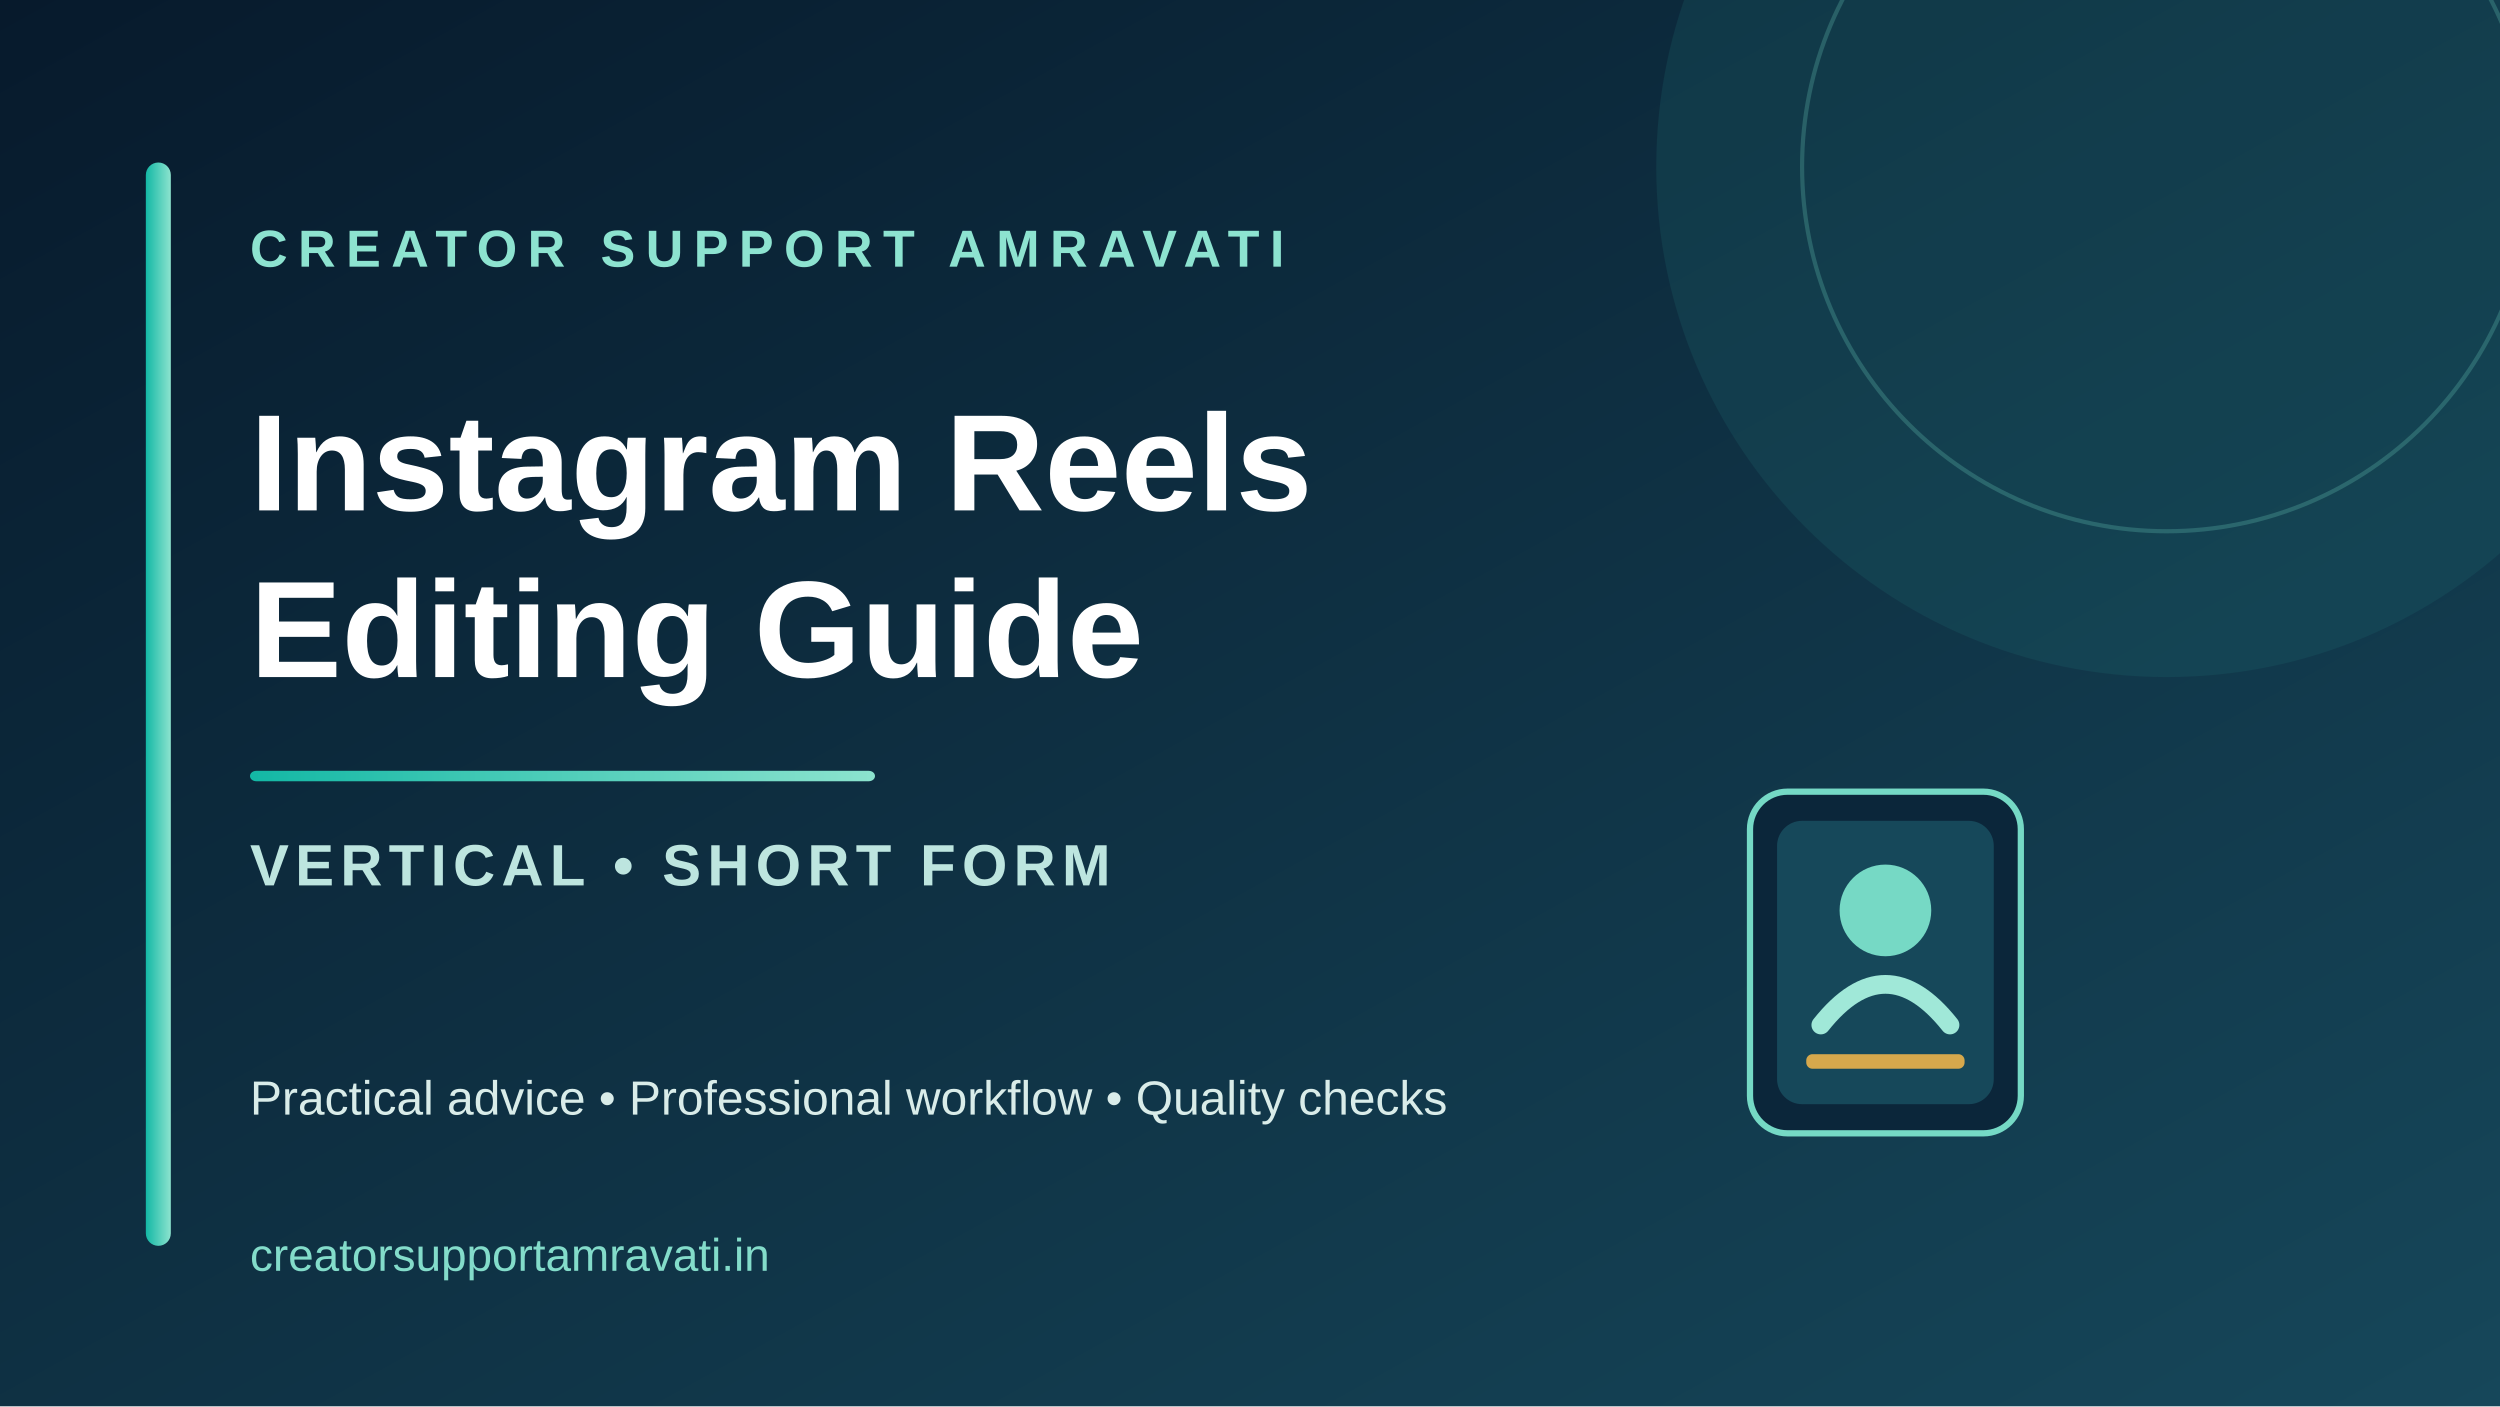
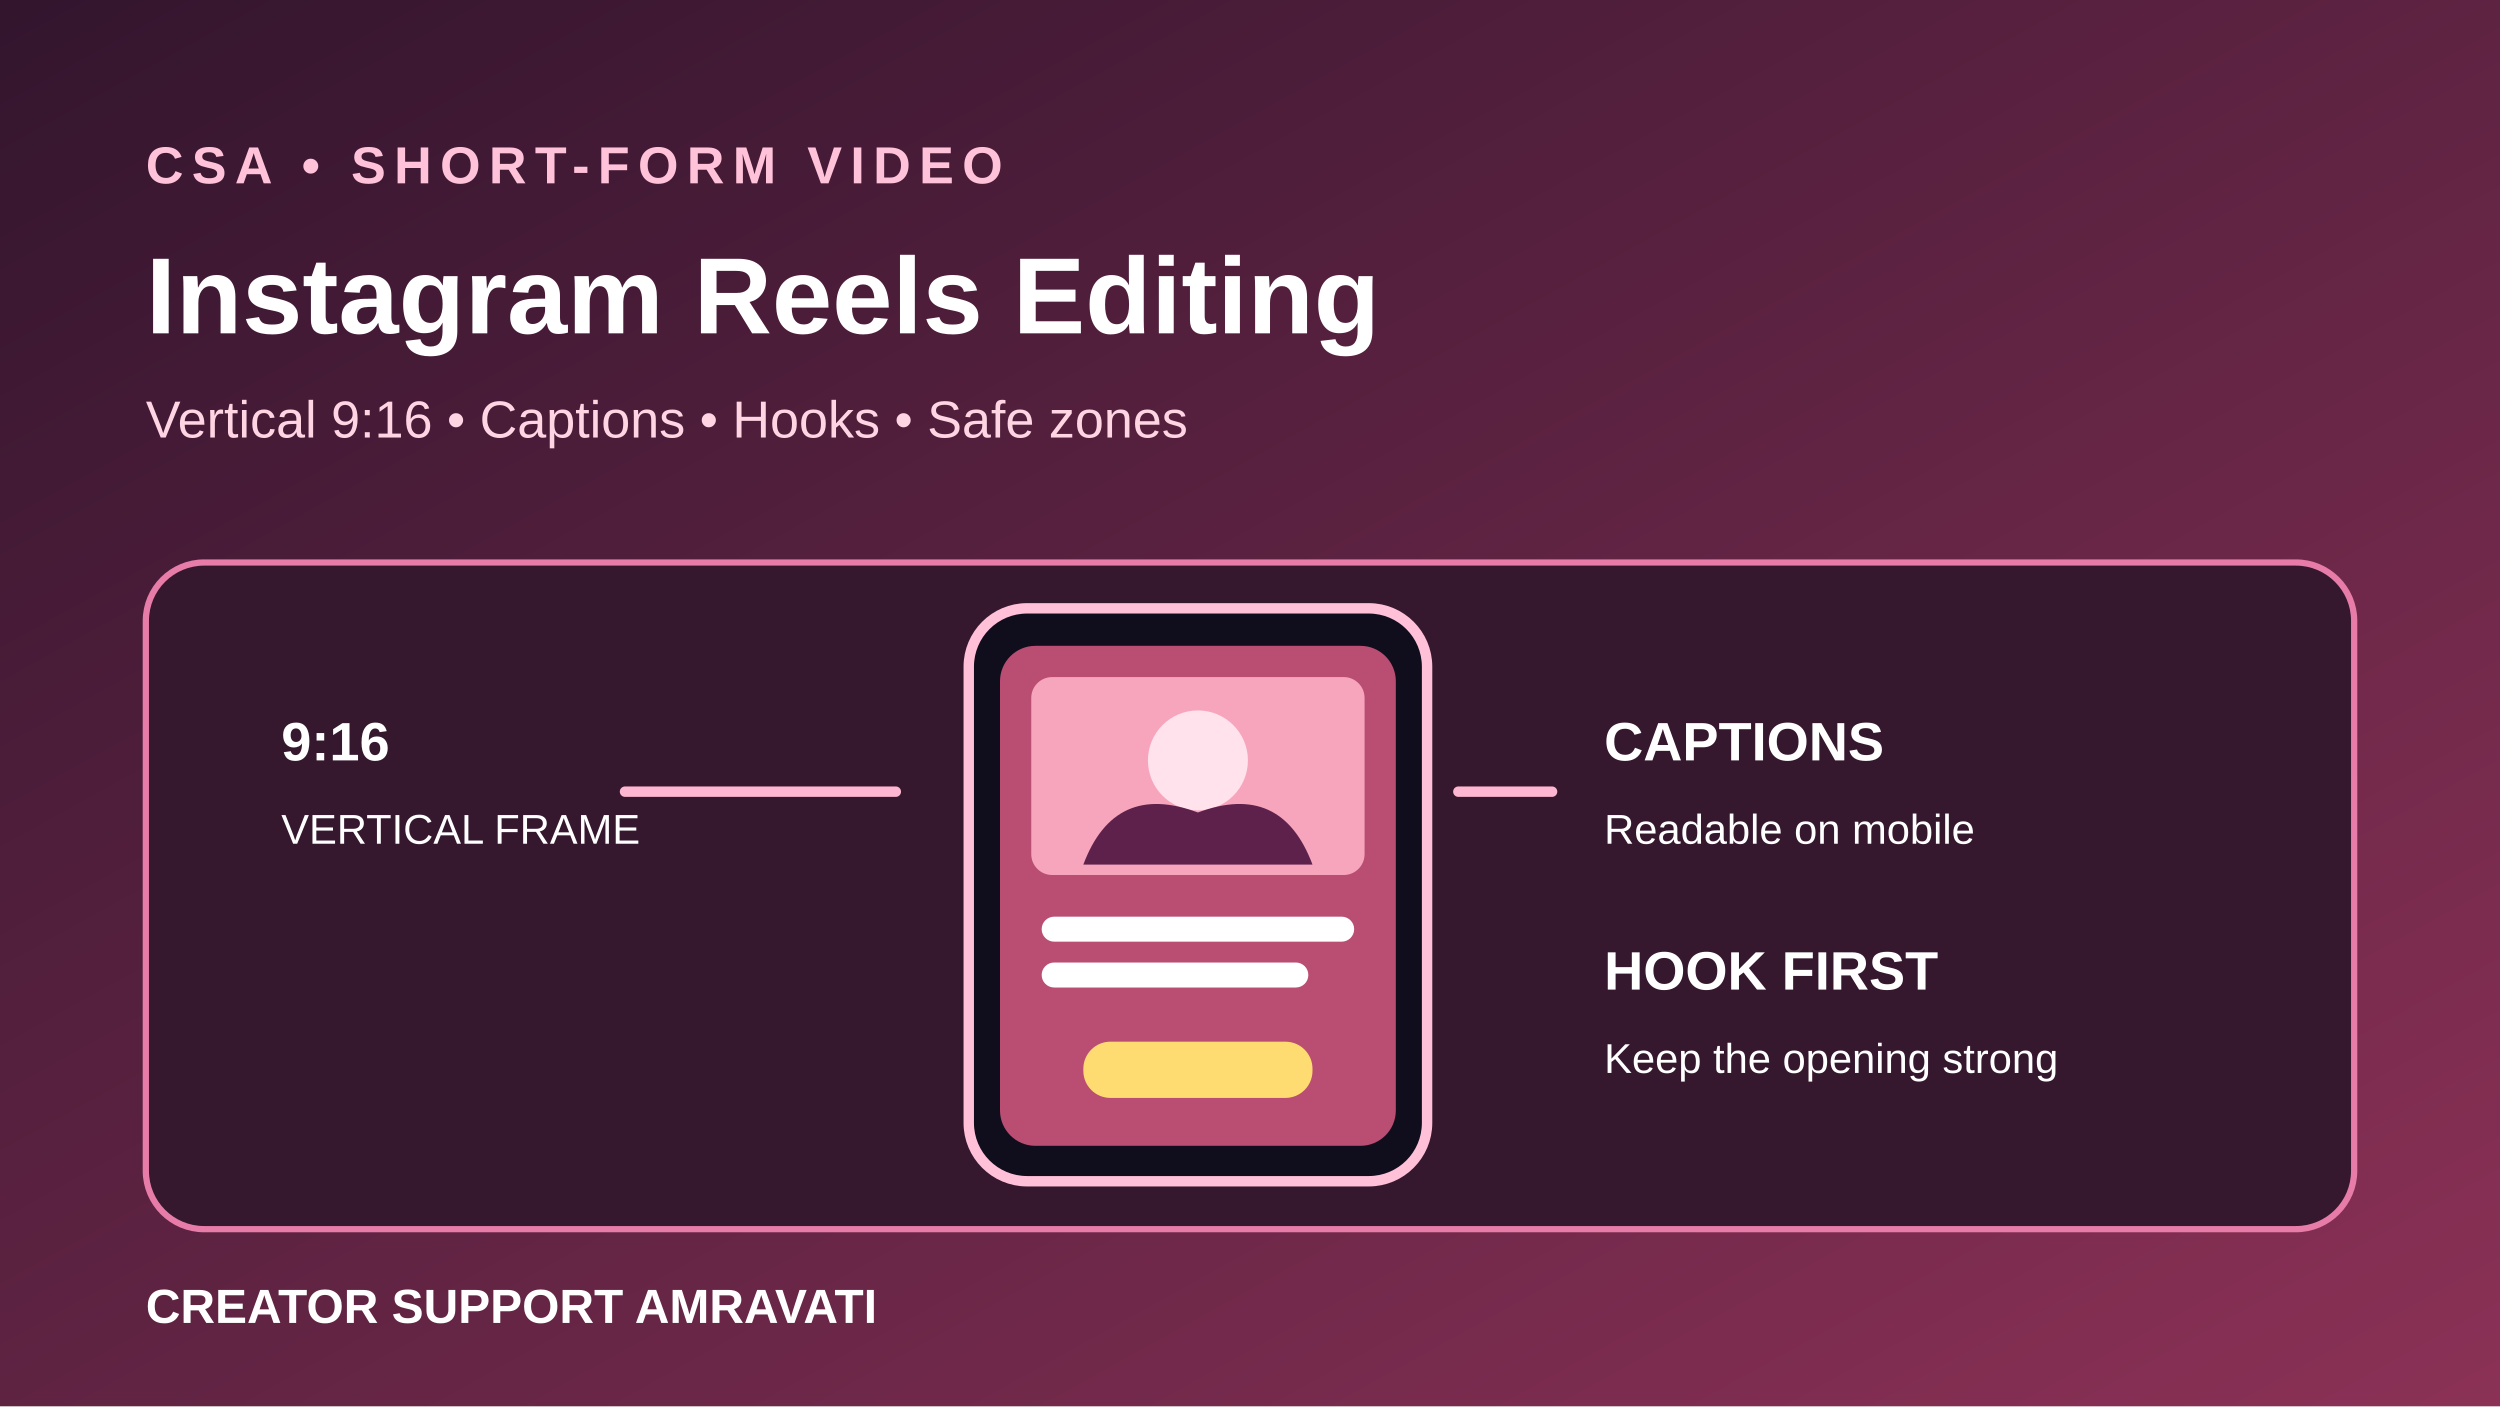
- <svg xmlns="http://www.w3.org/2000/svg" width="1200" height="675" viewBox="0 0 1200 675" role="img" aria-labelledby="title desc">
+ <svg xmlns="http://www.w3.org/2000/svg" width="1200" height="675" viewBox="0 0 1200 675">
  <defs>
-     <linearGradient id="bg" x1="0" y1="0" x2="1" y2="1">
-       <stop stop-color="#071a2c" />
-       <stop offset="1" stop-color="#16475a" />
-     </linearGradient>
-     <linearGradient id="accent" x1="0" y1="0" x2="1" y2="0">
-       <stop stop-color="#13b8a5" />
-       <stop offset="1" stop-color="#8ce3ce" />
+     <linearGradient id="b" x2="1" y2="1">
+       <stop stop-color="#33152e" />
+       <stop offset="1" stop-color="#8b3156" />
    </linearGradient>
  </defs>
-   <rect width="1200" height="675" fill="url(#bg)" />
-   <circle cx="1040" cy="80" r="245" fill="#1e6c70" opacity=".22" />
-   <circle cx="1040" cy="80" r="175" fill="none" stroke="#6fd4c0" stroke-width="2" opacity=".25" />
-   <rect x="70" y="78" width="12" height="520" rx="6" fill="url(#accent)" />
-   <text x="120" y="128" fill="#8de3d0" font-family="Arial,sans-serif" font-size="25" font-weight="700" letter-spacing="5">CREATOR SUPPORT AMRAVATI</text>
-   <text x="120" y="245" fill="#ffffff" font-family="Arial,sans-serif" font-size="66" font-weight="700">Instagram Reels</text>
-   <text x="120" y="325" fill="#ffffff" font-family="Arial,sans-serif" font-size="66" font-weight="700">Editing Guide</text>
-   <rect x="120" y="370" width="300" height="5" rx="3" fill="url(#accent)" />
-   <text x="120" y="425" fill="#bde5df" font-family="Arial,sans-serif" font-size="28" font-weight="600" letter-spacing="3">VERTICAL • SHORT FORM</text>
-   <text x="120" y="535" fill="#d9ece9" font-family="Arial,sans-serif" font-size="23">Practical advice • Professional workflow • Quality checks</text>
-   <g transform="translate(840 380)">
-     <rect x="0" y="0" width="130" height="164" rx="18" fill="#0b263a" stroke="#75d9c5" stroke-width="3" />
-     <rect x="13" y="14" width="104" height="136" rx="12" fill="#16485a" />
-     <circle cx="65" cy="57" r="22" fill="#76d9c5" />
-     <path d="M34 112q31-39 62 0" fill="none" stroke="#a0e8d8" stroke-width="9" stroke-linecap="round" />
-     <rect x="27" y="126" width="76" height="7" rx="3" fill="#d6a84c" />
+   <rect width="1200" height="675" fill="url(#b)" />
+   <text x="70" y="88" fill="#ffc2d9" font-family="Arial" font-size="25" font-weight="700" letter-spacing="4">CSA • SHORT-FORM VIDEO</text>
+   <text x="70" y="160" fill="#fff" font-family="Arial" font-size="52" font-weight="700">Instagram Reels Editing</text>
+   <text x="70" y="210" fill="#ffd4e3" font-family="Arial" font-size="25">Vertical 9:16 • Captions • Hooks • Safe zones</text>
+   <rect x="70" y="270" width="1060" height="320" rx="28" fill="#35172e" stroke="#e77ca8" stroke-width="3" />
+   <rect x="465" y="292" width="220" height="275" rx="28" fill="#100d1c" stroke="#ffc0d8" stroke-width="5" />
+   <rect x="480" y="310" width="190" height="240" rx="17" fill="#b94d72" />
+   <rect x="495" y="325" width="160" height="95" rx="10" fill="#f7a4bd" />
+   <circle cx="575" cy="365" r="24" fill="#ffe2eb" />
+   <path d="M520 415 Q535 375 575 390 Q615 375 630 415Z" fill="#5d214b" />
+   <rect x="500" y="440" width="150" height="12" rx="6" fill="#fff" />
+   <rect x="500" y="462" width="128" height="12" rx="6" fill="#fff" />
+   <rect x="520" y="500" width="110" height="27" rx="13" fill="#ffdc72" />
+   <g fill="#fff" font-family="Arial" font-size="26" font-weight="700">
+     <text x="135" y="365">9:16</text>
+     <text x="135" y="405" font-size="20" font-weight="400">VERTICAL FRAME</text>
+     <text x="770" y="365">CAPTIONS</text>
+     <text x="770" y="405" font-size="20" font-weight="400">Readable on mobile</text>
+     <text x="770" y="475">HOOK FIRST</text>
+     <text x="770" y="515" font-size="20" font-weight="400">Keep the opening strong</text>
  </g>
-   <text x="120" y="610" fill="#83dcca" font-family="Arial,sans-serif" font-size="22">creatorsupportamravati.in</text>
+   <path d="M300 380H430M700 380H745" stroke="#ffb6d0" stroke-width="5" stroke-linecap="round" />
+   <text x="70" y="635" fill="#fff" font-family="Arial" font-size="23" font-weight="700">CREATOR SUPPORT AMRAVATI</text>
</svg>
